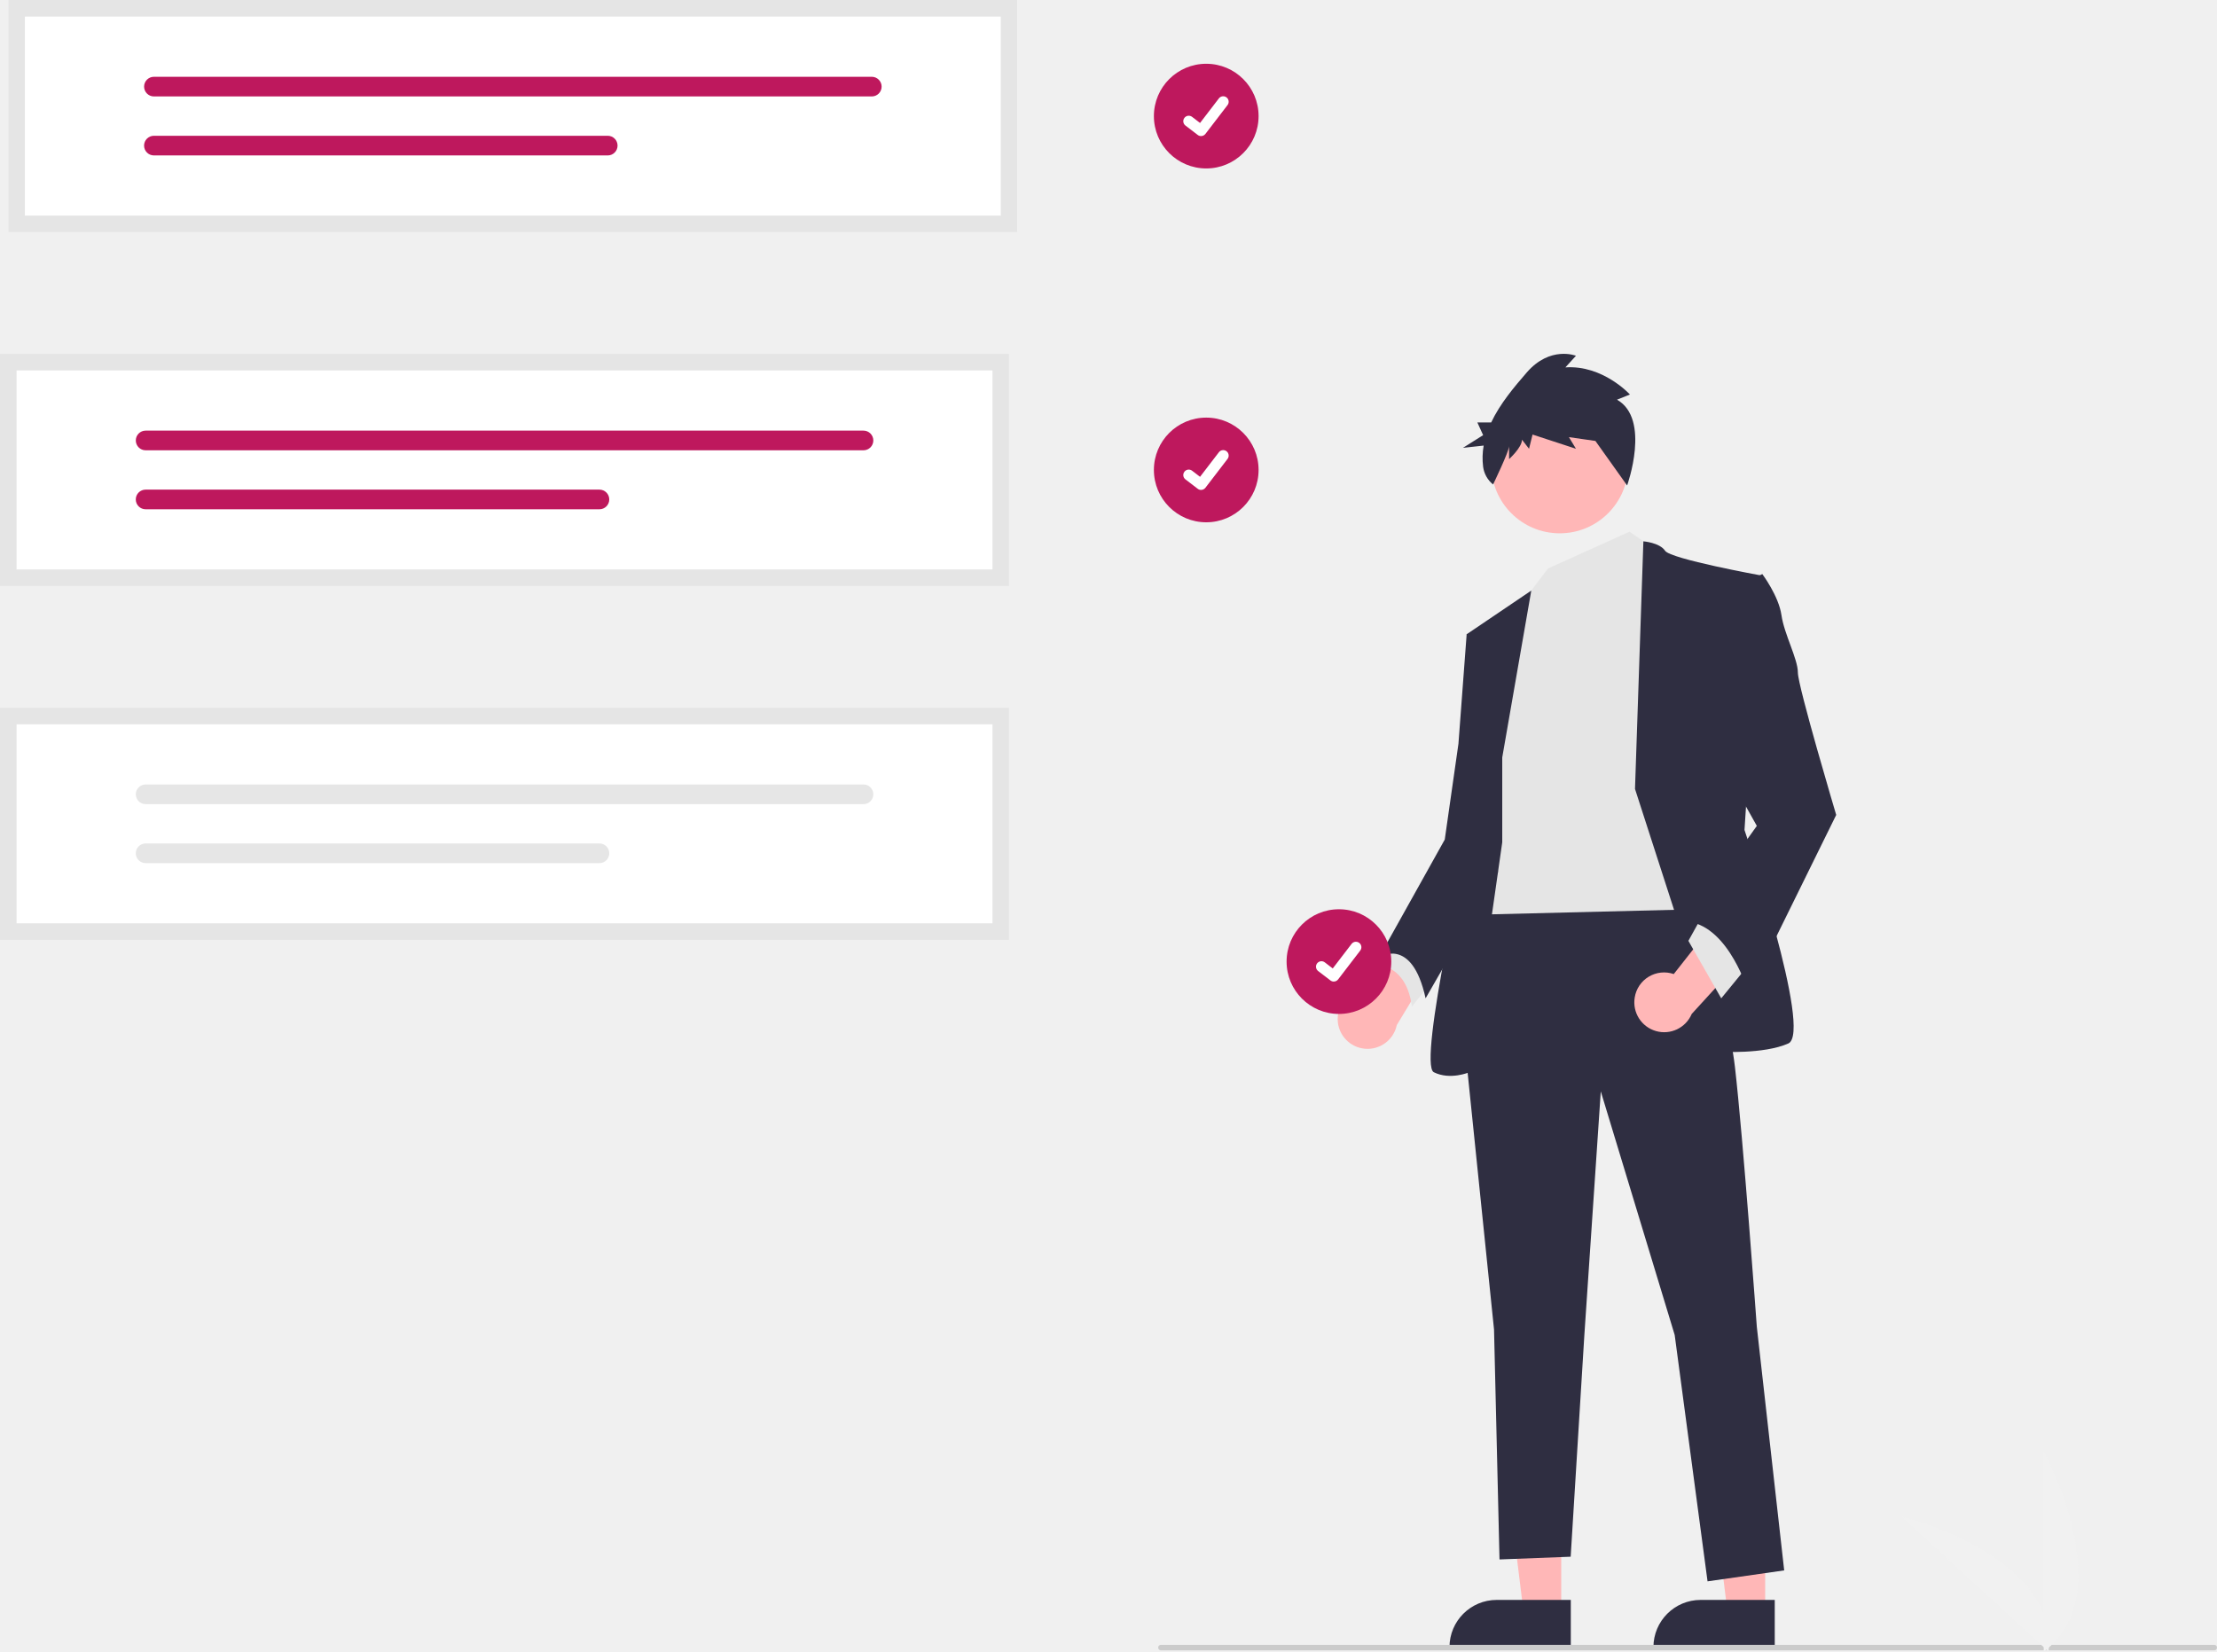
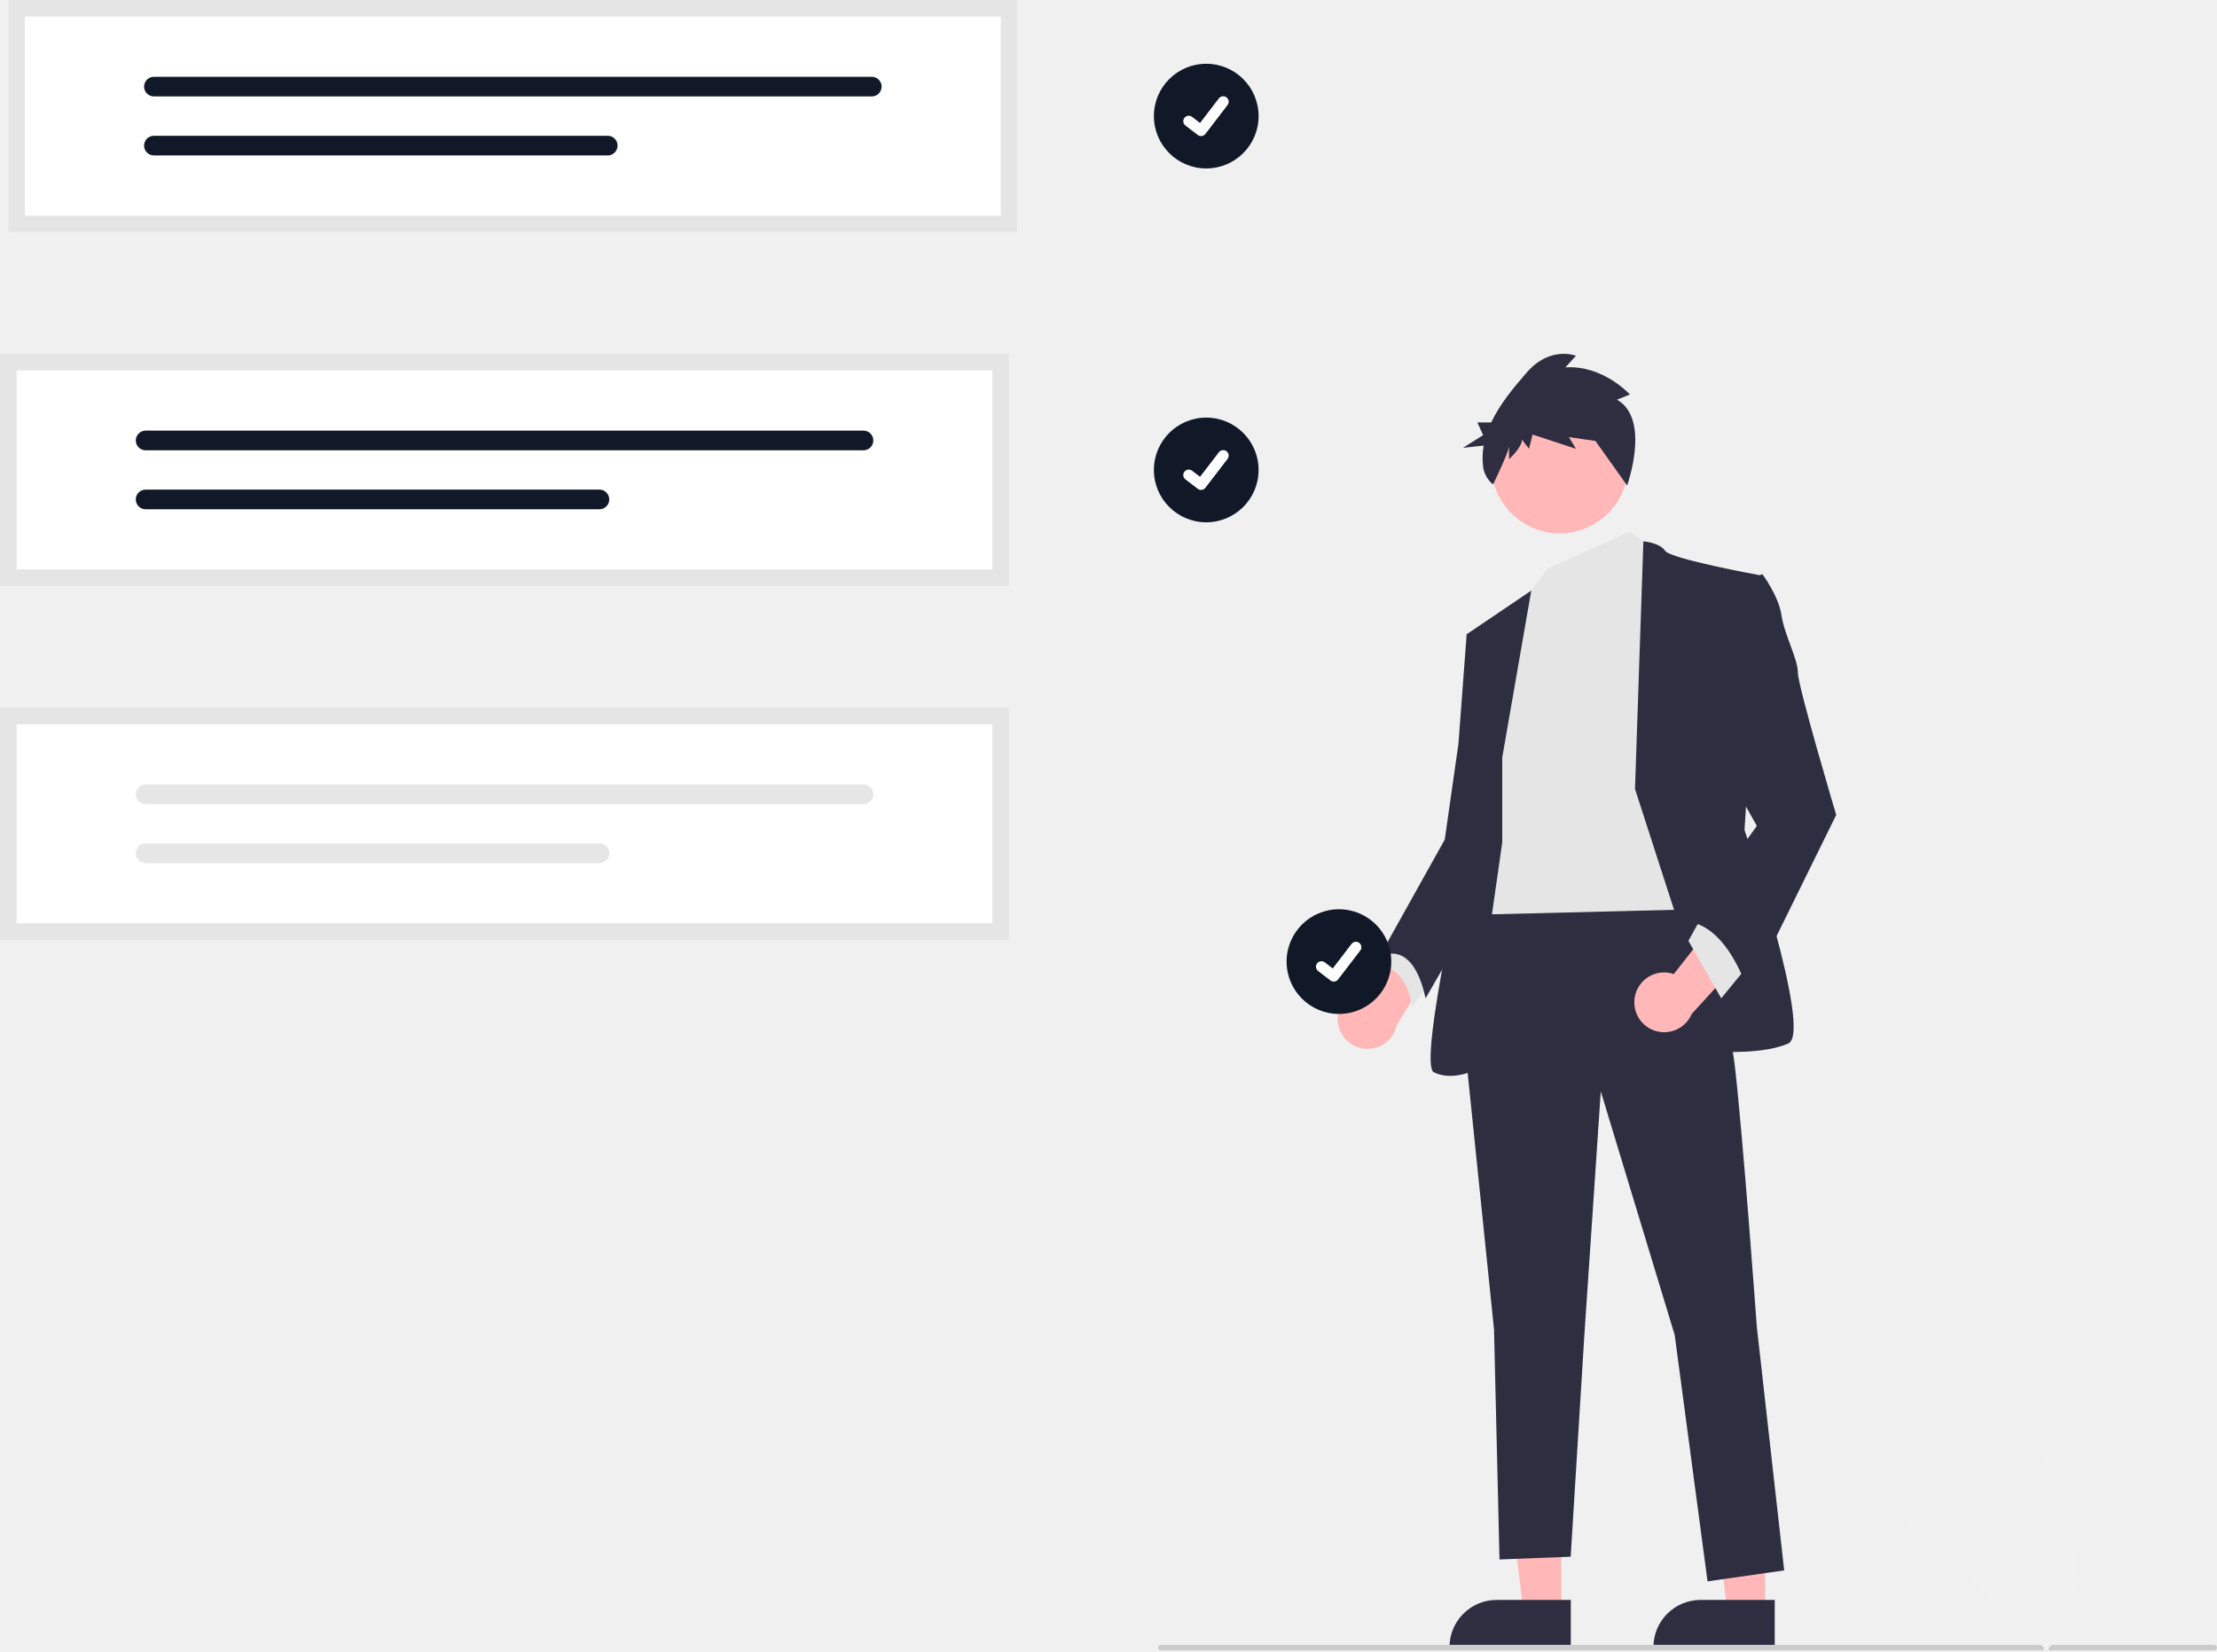
<svg xmlns="http://www.w3.org/2000/svg" id="a644d002-dee1-4c60-b6d8-14071a55f848" data-name="Layer 1" width="801.921" height="597.457" viewBox="0 0 801.921 597.457">
-   <circle id="a21b076b-2a02-49a5-bb32-17a8ec3aa4f0" data-name="Ellipse 44" cx="436.314" cy="42" r="18.934" fill="#be185d" />
+   <circle id="a21b076b-2a02-49a5-bb32-17a8ec3aa4f0" data-name="Ellipse 44" cx="436.314" cy="42" r="18.934" fill="#111827" />
  <path id="e6e13b85-c0f0-465c-a6f6-5f502d6349d1" data-name="Path 395" d="M633.477,200.494a1.964,1.964,0,0,1-1.181-.393l-.021-.016-4.45-3.404A1.977,1.977,0,0,1,630.231,193.543l2.882,2.21,6.811-8.885a1.977,1.977,0,0,1,2.771-.366l.001 0-.042.059.043-.059a1.979,1.979,0,0,1,.366,2.772l-8.011,10.447a1.978,1.978,0,0,1-1.573.771Z" transform="translate(-199.0394 -151.2713)" fill="#fff" />
-   <circle id="a589868e-34c5-408c-9ae2-7552629e8089" data-name="Ellipse 44" cx="436.314" cy="170" r="18.934" fill="#be185d" />
+   <circle id="a589868e-34c5-408c-9ae2-7552629e8089" data-name="Ellipse 44" cx="436.314" cy="170" r="18.934" fill="#111827" />
  <path id="e165961b-e395-421d-ab84-b3c9bf16c3b4" data-name="Path 395" d="M633.477,328.494a1.964,1.964,0,0,1-1.181-.393l-.021-.016-4.45-3.404A1.977,1.977,0,1,1,630.231,321.543l2.882,2.21,6.811-8.885a1.977,1.977,0,0,1,2.771-.366l.001 0-.042.059.043-.059a1.979,1.979,0,0,1,.366,2.772l-8.011,10.447a1.978,1.978,0,0,1-1.573.771Z" transform="translate(-199.0394 -151.2713)" fill="#fff" />
  <path d="M682.904,520.23a10.746,10.746,0,0,1,12.209-11.065l17.341-34.022,9.799,17.256-17.97,29.663a10.804,10.804,0,0,1-21.379-1.831Z" transform="translate(-199.0394 -151.2713)" fill="#ffb7b7" />
  <polygon points="564.71 583.194 551.101 583.193 544.627 530.702 564.712 530.703 564.71 583.194" fill="#ffb7b7" />
  <path d="M767.22,747.657l-43.88-.002v-.555a17.08,17.08,0,0,1,17.08-17.079h.001l26.801.001Z" transform="translate(-199.0394 -151.2713)" fill="#2f2e41" />
  <polygon points="638.483 583.194 624.874 583.193 618.4 530.702 638.485 530.703 638.483 583.194" fill="#ffb7b7" />
  <path d="M840.993,747.657l-43.881-.002v-.555a17.08,17.08,0,0,1,17.08-17.079h.001l26.801.001Z" transform="translate(-199.0394 -151.2713)" fill="#2f2e41" />
  <path d="M703.806,490.62l-5.941,9.902s9.902,0,11.882,14.852l7.921-9.902Z" transform="translate(-199.0394 -151.2713)" fill="#e5e5e5" />
  <path d="M807.772,469.827s15.842,41.586,18.813,67.33,7.921,94.064,7.921,94.064l9.902,88.123-27.724,3.961-11.882-89.113-26.734-88.123-5.941,88.123-4.951,80.202-25.744.99-1.98-83.173-10.892-105.946,5.941-50.498Z" transform="translate(-199.0394 -151.2713)" fill="#2f2e41" />
  <circle cx="564.176" cy="168.164" r="24.754" fill="#ffb7b7" />
  <polygon points="589.424 192.312 599.326 199.242 612.198 328.952 531.996 330.932 542.888 240.829 552.789 215.085 559.936 205.636 589.424 192.312" fill="#e5e5e5" />
  <path d="M790.444,436.657l3.03-89.567s5.882.454,7.862,3.424,34.655,8.911,34.655,8.911l-5.941,92.084s24.754,73.271,15.842,77.232-24.754,2.97-24.754,2.97Z" transform="translate(-199.0394 -151.2713)" fill="#2f2e41" />
  <path d="M742.422,425.27l10.504-60.365L729.55,380.713,735.491,424.28l-4.951,29.704s-18.813,82.182-12.872,85.153,12.872,0,12.872,0L742.422,455.965Z" transform="translate(-199.0394 -151.2713)" fill="#2f2e41" />
  <path d="M736.481,378.733,729.55,380.713l-2.97,39.606-4.951,34.655L697.865,497.551s11.882-7.921,16.833,14.852l26.171-45.564Z" transform="translate(-199.0394 -151.2713)" fill="#2f2e41" />
  <path d="M783.938,295.851l4.668-1.869s-9.76-10.745-23.339-9.811l3.819-4.205s-9.336-3.737-17.823,6.073c-4.462,5.157-9.623,11.22-12.841,18.049h-4.999l2.086,4.594-7.302,4.594,7.495-.825a25.672,25.672,0,0,0-.203,7.62,9.859,9.859,0,0,0,3.61,6.45h0s5.789-11.983,5.789-13.851v4.672s4.668-4.205,4.668-7.008l2.546,3.27,1.273-5.139,15.701,5.139-2.546-4.205,9.76,1.402-3.819-5.139,15.111,21.221S796.244,302.858,783.938,295.851Z" transform="translate(-199.0394 -151.2713)" fill="#2f2e41" />
  <path d="M790.339,512.11a10.746,10.746,0,0,1,14.125-8.485l23.616-30.009,6.262,18.83-23.386,25.61a10.804,10.804,0,0,1-20.617-5.946Z" transform="translate(-199.0394 -151.2713)" fill="#ffb7b7" />
  <polygon points="631.506 350.24 622.595 361.132 610.713 340.339 615.663 331.428 631.506 350.24" fill="#e5e5e5" />
  <path d="M828.565,362.891l7.921-3.961s5.941,7.921,6.931,14.852,5.941,15.842,5.941,20.793,13.862,51.488,13.862,51.488L831.535,510.423s-6.931-23.764-21.783-25.744l24.754-34.655-13.862-24.754Z" transform="translate(-199.0394 -151.2713)" fill="#2f2e41" />
  <path d="M999.961,748.267h-381a1,1,0,0,1,0-2h381a1,1,0,0,1,0,2Z" transform="translate(-199.0394 -151.2713)" fill="#cbcbcb" />
  <path d="M564.039,363.271h-365v-84h365Z" transform="translate(-199.0394 -151.2713)" fill="#fff" />
-   <path d="M251.717,307.046a3.556,3.556,0,0,0,0,7.113H511.377a3.556,3.556,0,0,0,0-7.113Z" transform="translate(-199.0394 -151.2713)" fill="#be185d" />
-   <path d="M251.717,328.384a3.556,3.556,0,0,0-.015,7.113H415.862a3.556,3.556,0,1,0,0-7.113Z" transform="translate(-199.0394 -151.2713)" fill="#be185d" />
+   <path d="M251.717,307.046a3.556,3.556,0,0,0,0,7.113H511.377a3.556,3.556,0,0,0,0-7.113Z" transform="translate(-199.0394 -151.2713)" fill="#111827" />
+   <path d="M251.717,328.384a3.556,3.556,0,0,0-.015,7.113H415.862a3.556,3.556,0,1,0,0-7.113Z" transform="translate(-199.0394 -151.2713)" fill="#111827" />
  <path d="M564.039,363.271h-365v-84h365Zm-359-6h353v-72h-353Z" transform="translate(-199.0394 -151.2713)" fill="#e5e5e5" />
  <path d="M564.039,491.271h-365v-84h365Z" transform="translate(-199.0394 -151.2713)" fill="#fff" />
  <path d="M251.717,435.046a3.556,3.556,0,0,0,0,7.113H511.377a3.556,3.556,0,0,0,0-7.113Z" transform="translate(-199.0394 -151.2713)" fill="#e6e6e6" />
  <path d="M251.717,456.384a3.556,3.556,0,0,0-.015,7.113H415.862a3.556,3.556,0,1,0,0-7.113Z" transform="translate(-199.0394 -151.2713)" fill="#e6e6e6" />
  <path d="M564.039,491.271h-365v-84h365Zm-359-6h353v-72h-353Z" transform="translate(-199.0394 -151.2713)" fill="#e5e5e5" />
  <path d="M567.039,235.271h-365v-84h365Z" transform="translate(-199.0394 -151.2713)" fill="#fff" />
-   <path d="M254.717,179.046a3.556,3.556,0,0,0,0,7.113H514.377a3.556,3.556,0,0,0,0-7.113Z" transform="translate(-199.0394 -151.2713)" fill="#be185d" />
-   <path d="M254.717,200.384a3.556,3.556,0,0,0-.015,7.113H418.862a3.556,3.556,0,1,0,0-7.113Z" transform="translate(-199.0394 -151.2713)" fill="#be185d" />
+   <path d="M254.717,179.046a3.556,3.556,0,0,0,0,7.113H514.377a3.556,3.556,0,0,0,0-7.113Z" transform="translate(-199.0394 -151.2713)" fill="#111827" />
+   <path d="M254.717,200.384a3.556,3.556,0,0,0-.015,7.113H418.862a3.556,3.556,0,1,0,0-7.113Z" transform="translate(-199.0394 -151.2713)" fill="#111827" />
  <path d="M567.039,235.271h-365v-84h365Zm-359-6h353v-72h-353Z" transform="translate(-199.0394 -151.2713)" fill="#e5e5e5" />
  <path d="M938.287,748.729v-72.34S966.479,727.675,938.287,748.729Z" transform="translate(-199.0394 -151.2713)" fill="#f1f1f1" />
  <path d="M940.029,748.716l-53.29-48.921S943.584,713.71,940.029,748.716Z" transform="translate(-199.0394 -151.2713)" fill="#f1f1f1" />
-   <circle id="b5ebad9a-150e-4d35-a0fa-e0e6655123db" data-name="Ellipse 44" cx="484.314" cy="347.846" r="18.934" fill="#be185d" />
+   <circle id="b5ebad9a-150e-4d35-a0fa-e0e6655123db" data-name="Ellipse 44" cx="484.314" cy="347.846" r="18.934" fill="#111827" />
  <path id="a3d97315-c3ee-404f-9bfd-8b2853817976" data-name="Path 395" d="M681.477,506.34a1.964,1.964,0,0,1-1.181-.393l-.021-.016-4.45-3.404a1.977,1.977,0,1,1,2.406-3.139l2.882,2.21,6.811-8.885a1.977,1.977,0,0,1,2.771-.366l.001 0-.042.059.043-.059a1.979,1.979,0,0,1,.366,2.772l-8.011,10.447a1.978,1.978,0,0,1-1.573.771Z" transform="translate(-199.0394 -151.2713)" fill="#fff" />
</svg>
